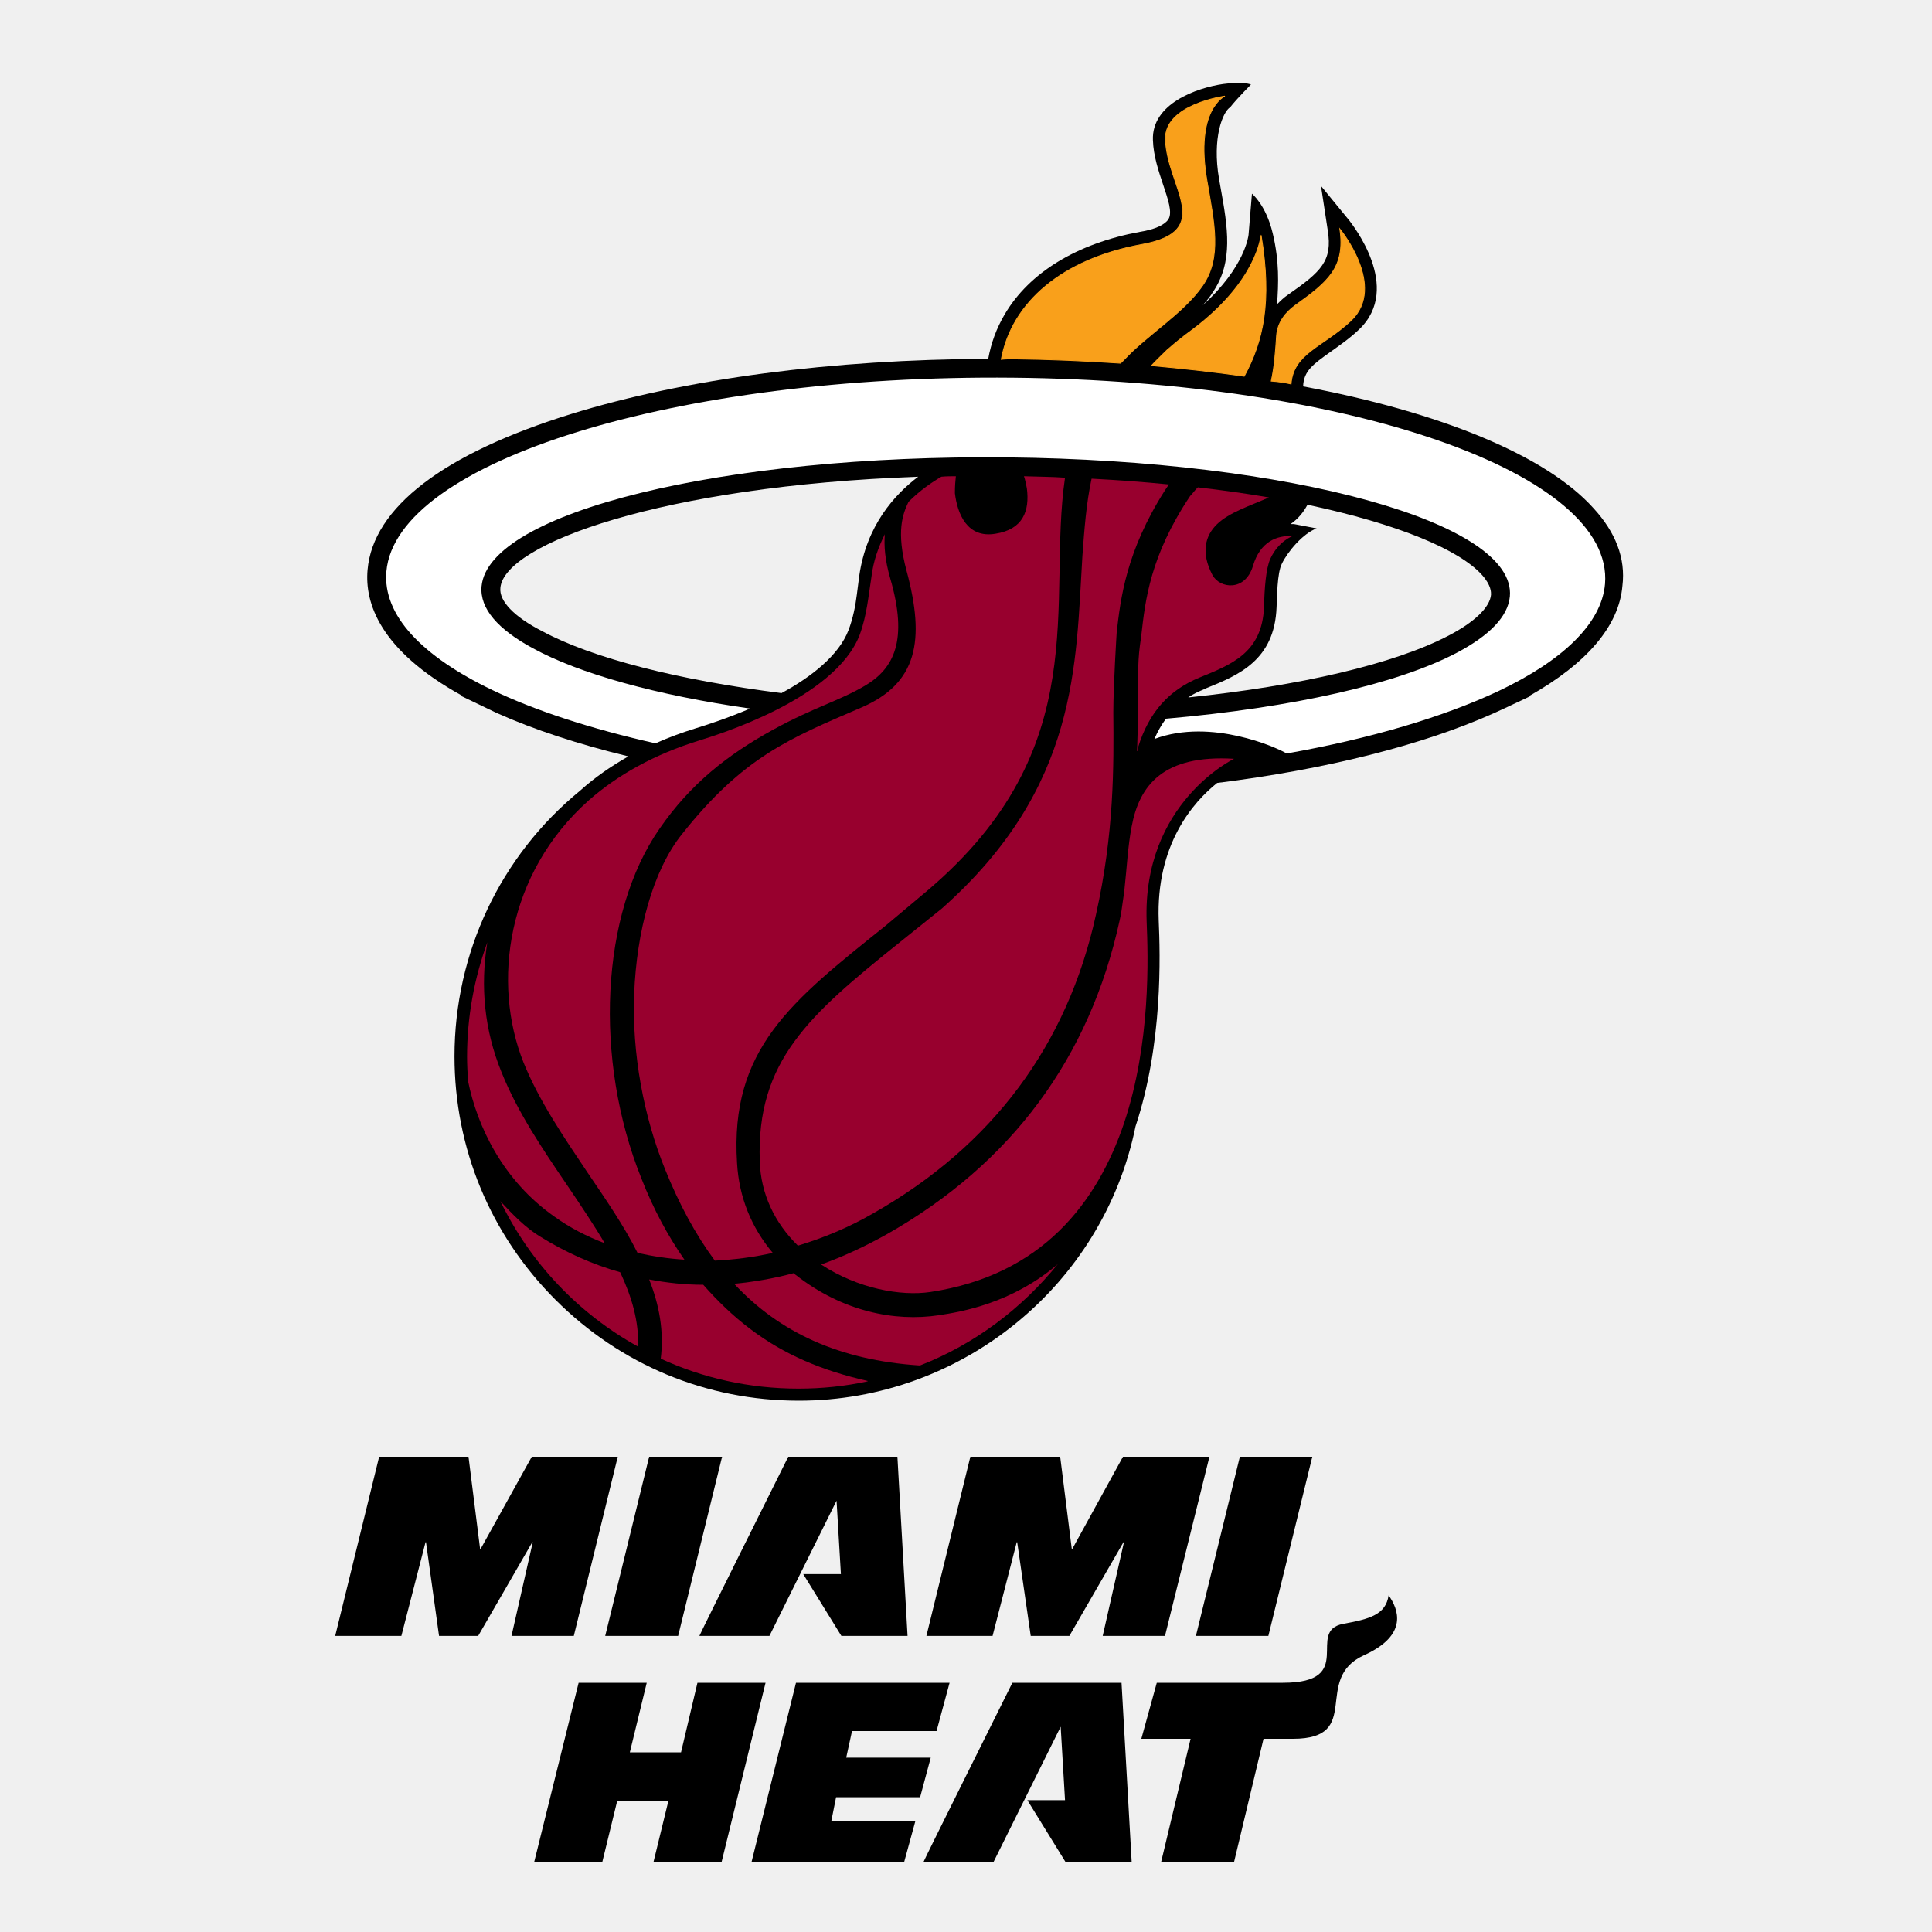
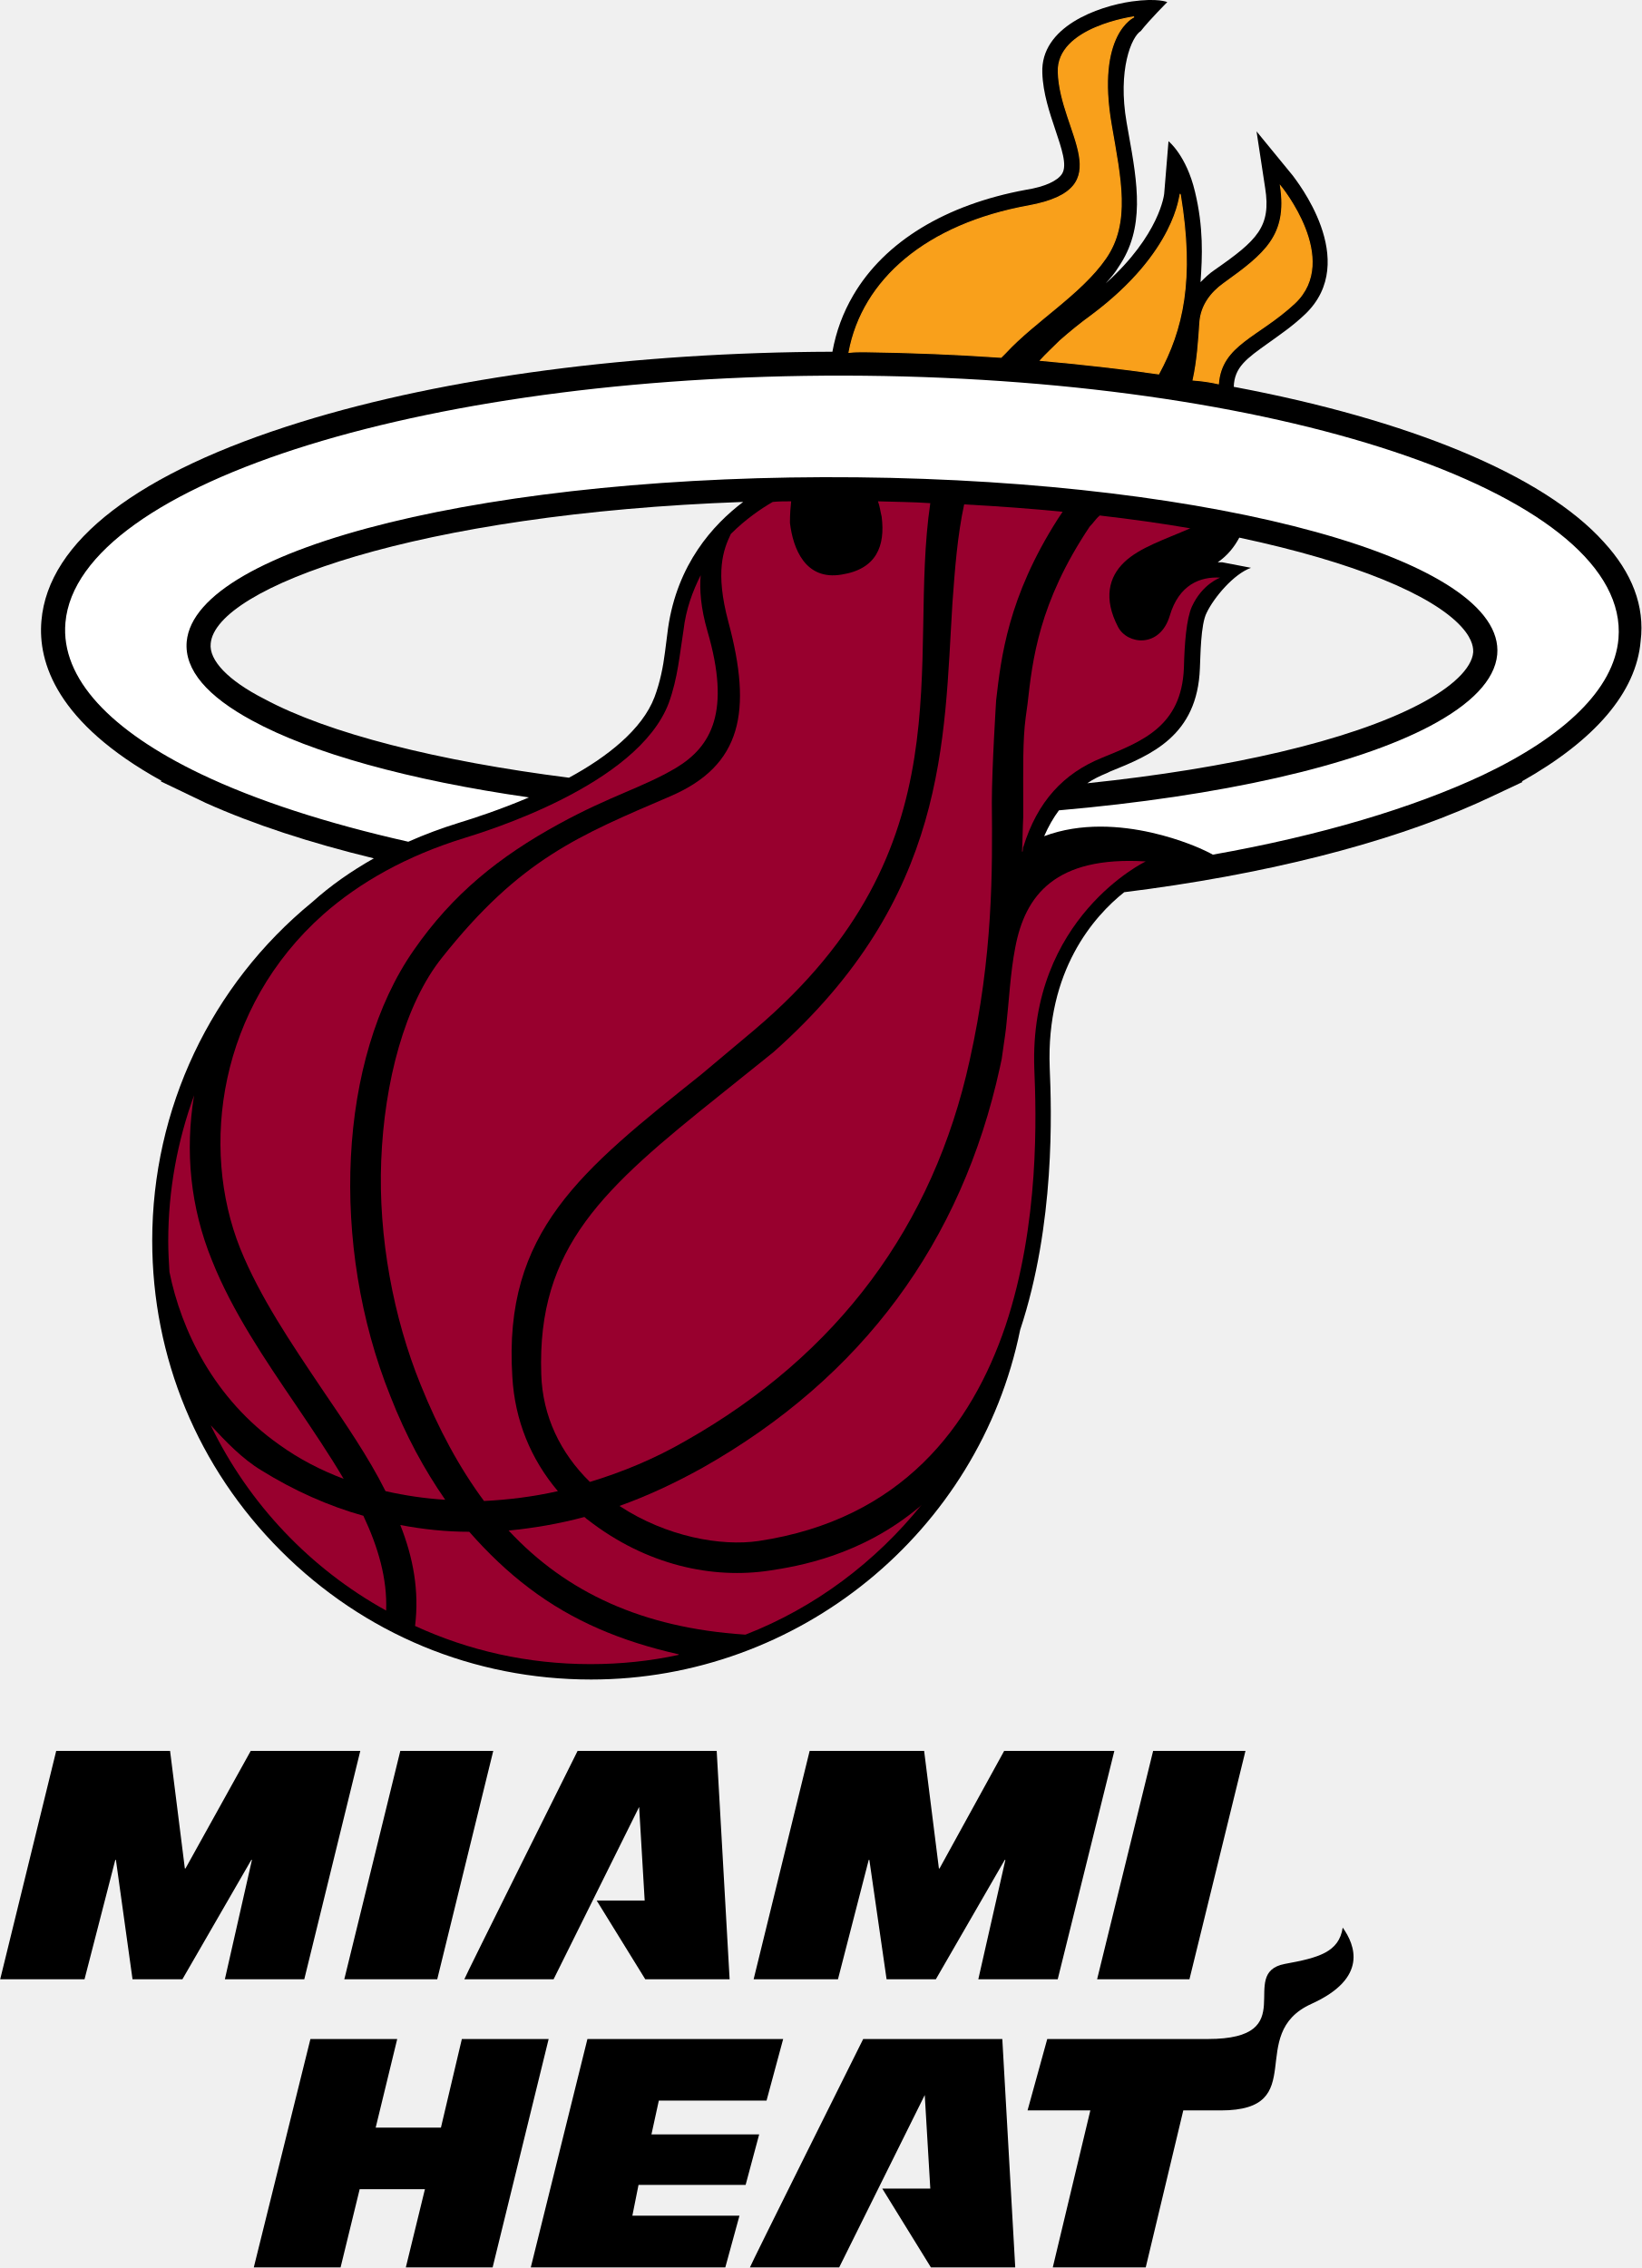
- <svg xmlns="http://www.w3.org/2000/svg" version="1.1" id="Layer_3" x="0px" y="0px" viewBox="0 0 400 400" style="enable-background:new 0 0 400 400;" xml:space="preserve">
+ <svg xmlns="http://www.w3.org/2000/svg" version="1.1" id="Layer_3" x="0px" y="0px" viewBox="69.37 17.16 266.67 368.44" style="enable-background:new 0 0 400 400;" xml:space="preserve">
  <style type="text/css">
	.st0{fill:#98002E;}
	.st1{fill:#F9A01B;}
	.st2{fill:none;stroke:#F9A01B;stroke-width:0.174;}
	.st3{fill:#FFFFFF;}
</style>
  <g>
    <path d="M329.9,105.2c-9.9-11-31.9-19.9-60.1-25.2c0.1-3.2,2.1-4.6,5.6-7.1c1.8-1.3,3.9-2.7,6-4.7c9.1-8.7-1.6-21.9-2-22.5   l-5.9-7.2l1.4,9.2c1,6.3-1.3,8.5-8.2,13.3c-0.9,0.6-1.6,1.3-2.3,2c0.3-4.2,0.5-8.9-0.9-14.7c-1.4-5.9-4.3-8.2-4.3-8.2l-0.7,8.5   c0,0.1-0.7,6.7-9.5,14.6c0.8-0.9,1.5-1.7,2.1-2.7c4.3-6.3,3.1-13.4,1.6-21.7l-0.3-1.7c-1.5-8.6,0.8-14,2.3-14.9   c1.4-1.8,4.3-4.7,4.3-4.7s-1.5-0.7-5.8-0.1c-5.5,0.8-14.8,4.1-14.5,11.6c0.1,3.3,1.2,6.5,2.1,9.2c1,3,2,5.8,1.1,7.2   c-0.7,1.1-2.7,2.1-5.9,2.6c-13,2.4-22.9,8.4-28,17.1c-1.7,2.9-2.8,5.9-3.4,9.2c-32.2,0.1-62.7,4.1-86.3,11.4   c-26.5,8.2-41.1,19.4-42.2,32.3c-0.6,6.8,2.5,16.6,19.5,26l-0.1,0.1l4.8,2.3c0,0,0,0,0,0l2.5,1.2l0,0c7.8,3.5,17,6.5,27.3,9   c-3.7,2.1-7,4.4-10,7.1c-16.5,13.5-26,33.6-26,55c0,19,7.4,36.9,20.9,50.4c13.5,13.5,31.3,20.9,50.4,20.9c33.7,0,63-23.9,69.7-56.8   c5.7-17.2,5.1-35.6,4.8-42.6c-0.6-15.8,7.2-24.6,12.1-28.5c22.5-2.8,42.4-7.8,57.2-14.4l0,0l2.4-1.1c0,0,0,0,0,0l5.1-2.4l-0.1-0.1   c11.9-6.7,18.6-14.5,19.3-22.8C336.6,115.6,334.5,110.2,329.9,105.2 M306.8,119c2,2.2,1.9,3.7,1.9,4.1c-0.2,2.6-3.4,5.7-8.8,8.5   l0,0c-11.3,5.9-30.8,10.4-53.9,12.8c1-0.7,2.1-1.2,3.3-1.7l0.4-0.2c6.7-2.7,14.2-5.8,14.6-16.8c0.1-1.8,0.1-7.1,1.1-9   c1.2-2.5,4.4-6.3,7.2-7.3c0,0-4.7-0.9-4.7-0.9c-0.2,0-0.5,0-0.7,0c1.6-1.1,2.7-2.5,3.5-4C289.5,108.5,302.1,113.8,306.8,119    M103.6,121.7c0.8-9.1,33.5-21.1,86.5-23c-4.9,3.7-10.7,10.1-12.2,20.5l-0.5,3.9c-0.3,2.4-0.8,4.9-1.7,7.3   c-2,5.3-7.8,9.8-13.9,13.1c-21.3-2.7-39.1-7.2-49.5-12.8l0,0C106.4,127.7,103.3,124.4,103.6,121.7" />
    <polygon points="140.4,338.7 149.5,301.6 134.4,301.6 125.3,338.7  " />
    <path d="M173.2,310.7l0.9,15.2h-7.8l7.9,12.8h13.7l-2.1-37.1h-22.6c0,0-18.5,37.1-18.4,37.1h14.5L173.2,310.7L173.2,310.7z" />
    <polygon points="138.4,372.8 135.3,385.5 149.4,385.5 158.5,348.4 144.4,348.4 141,362.8 130.4,362.8 133.9,348.4 119.8,348.4    110.6,385.5 124.7,385.5 127.8,372.8  " />
    <polygon points="172.1,377.1 173.1,372.1 190.5,372.1 192.7,363.9 175.2,363.9 176.4,358.4 193.9,358.4 196.6,348.4 164.8,348.4    155.6,385.5 187.2,385.5 189.5,377.1  " />
    <polygon points="262.6,338.7 271.7,301.6 256.7,301.6 247.6,338.7  " />
    <path d="M287.5,330.3c2,2.8,4.2,8.2-5.1,12.4c-10.8,4.9,0,17.3-14.7,17.3h-6.1l-6.1,25.5h-15.1l6.1-25.5l-10.2,0l3.2-11.6h26.1   c15.5,0,4.6-10.7,12.5-12.2C283.6,335.2,286.9,334.3,287.5,330.3" />
    <polygon points="99.4,320.7 97,301.6 78.5,301.6 69.4,338.7 83.1,338.7 88.1,319.3 88.2,319.3 90.9,338.7 99,338.7 110.2,319.3    110.3,319.3 105.9,338.7 118.8,338.7 127.9,301.6 110.1,301.6 99.5,320.7  " />
    <polygon points="221.9,320.7 219.5,301.6 200.9,301.6 191.8,338.7 205.5,338.7 210.5,319.3 210.6,319.3 213.4,338.7 221.4,338.7    232.6,319.3 232.7,319.3 228.3,338.7 241.2,338.7 250.4,301.6 232.5,301.6 222,320.7  " />
    <path d="M219.6,357.5l0.9,15.2h-7.8l7.9,12.8h13.7l-2.1-37.1h-22.6c0,0-18.5,37.1-18.4,37.1h14.5L219.6,357.5L219.6,357.5z" />
    <path class="st0" d="M96.9,223.8c1.9,9.4,7.2,20.6,17.9,28.1c3.2,2.3,6.7,4.1,10.4,5.5c-2.3-3.9-5-7.9-7.7-11.9   c-5.1-7.5-10.4-15.3-13.7-23.6c-3.5-8.6-4.4-17.7-2.9-26.8c-2.7,7.4-4.2,15.4-4.2,23.7C96.7,220.5,96.8,222.1,96.9,223.8" />
    <path class="st0" d="M108.4,220c3.2,7.9,8.3,15.4,13.2,22.7c3.8,5.6,7.6,11.1,10.4,16.7c3.1,0.7,6.4,1.2,9.7,1.4   c-3.4-4.9-6.4-10.4-8.9-16.8c-9.9-24.6-8.5-54.9,3.8-72.5c6.3-9.1,13.9-15.2,23.6-20.5c8.4-4.6,13.6-5.9,19-9.1   c5.8-3.5,8.9-9.2,5.1-22.2c-1.1-3.8-1.3-6.8-1.1-9.1c-1.3,2.6-2.4,5.5-2.8,9l0,0c-0.6,3.7-0.9,7.7-2.4,11.8   c-5.1,13.4-30,20.9-33.2,21.9c-9.4,2.9-17,7.2-22.9,12.4C104.9,180.8,101.8,203.5,108.4,220" />
    <path class="st0" d="M212,98.6c0.3,0.8,0.4,1.7,0.6,2.5c0.6,4.7-0.8,8.5-6.5,9.4c-5.9,1-7.9-4.2-8.4-8.4c0-1.5,0.1-2.6,0.2-3.5   c-1,0-2,0-3,0.1c-1.9,1.1-4.4,2.8-6.8,5.2c-1.2,2.5-2.6,6.1-0.4,14.3c3.9,14.5,2.2,23.3-9.4,28.3c-14.9,6.4-24.4,10.2-37.1,26.2   c-6.1,7.6-9.4,20.3-9.9,33c-0.5,12.4,2,25.6,6.4,36.4c2.9,7.2,6.3,13.5,10.3,18.9c4-0.2,8-0.7,12-1.6c-4.4-5.2-7-11.5-7.4-18.6   c-1.5-23.6,11.2-33.5,30.7-49.1l8.7-7.3c34.9-29.6,24.7-59.7,28.5-85.5C217.7,98.7,214.9,98.7,212,98.6" />
    <path class="st0" d="M226,99.1c-1.1,5.1-1.5,10.5-1.9,16c-1.4,22.4-0.7,47.8-29.1,73l-8.6,6.9c-19,15.2-29.8,24.7-29.1,45.4   c0.2,6.8,3.1,12.8,7.9,17.5c5.3-1.6,10.6-3.8,15.6-6.7c24.7-14,40.2-34.9,46.1-61.8c3.8-17,3.7-30.8,3.6-41.9   c0-5.6,0.7-16.6,0.7-16.6c0.8-6.9,1.9-16.7,10-29.4c0.3-0.4,0.5-0.8,0.8-1.2C237,99.8,231.6,99.4,226,99.1" />
    <path class="st0" d="M234.3,171.1L234.3,171.1C234.3,171.1,234.3,171.1,234.3,171.1c-0.8,4.1-1,8.6-1.5,13.1   c-0.2,1.7-0.5,3.4-0.7,5c-0.1,0.5-0.2,0.9-0.3,1.4c-6.2,28.3-22.3,50.3-48.3,65c-4.5,2.5-9,4.6-13.5,6.2c7.6,5,16.5,6.6,22.6,5.7   c23.3-3.5,34.6-18.7,40.1-34.9c5.6-16.7,5-34.5,4.7-41.8c-0.9-24.6,18.1-33.7,18.1-33.7C240.8,156.2,235.9,162.6,234.3,171.1" />
    <path class="st0" d="M218.8,261.9c-9.5,8-19.8,9.7-24.4,10.4c-9.2,1.4-20-0.8-29.6-8.3c-0.2-0.1-0.3-0.3-0.5-0.4   c-4.1,1.1-8.2,1.8-12.3,2.2c9.4,10.1,21.8,15.8,38.3,16.9c0.1,0,0.1,0,0.2,0h0c11.3-4.4,21.1-11.8,28.6-21.1   C219,261.7,218.9,261.8,218.8,261.9" />
    <path class="st0" d="M132.1,278.8c0.2-5.2-1.3-10.3-3.7-15.4c-5.7-1.6-11.3-4.1-16.6-7.4c-3-1.8-5.7-4.6-8.2-7.3c0,0,0,0,0,0   C109.8,261.5,119.8,272,132.1,278.8L132.1,278.8z" />
    <path class="st0" d="M179.6,285.9c-9.3-2.1-17.2-5.4-24.2-10.7c-3.6-2.7-6.8-5.8-9.8-9.2c-3.8,0-7.5-0.4-11.2-1.1   c2.1,5.3,3.1,10.7,2.4,16.4v0c8.7,4,18.3,6.2,28.5,6.2c4.9,0,9.7-0.5,14.3-1.5C179.7,285.9,179.6,285.9,179.6,285.9" />
    <path class="st0" d="M259.4,117.2c-1.6,5.3-6.9,4.7-8.4,1.8c-2.4-4.6-1.5-8.1,1-10.5c2.5-2.4,6.6-3.7,10.7-5.5c0,0,0,0,0.1,0   c-4.6-0.8-9.6-1.5-14.8-2.1c-0.1,0.1-0.1,0.2-0.2,0.2c-0.5,0.5-0.9,1.1-1.4,1.6c-8.3,12.4-9.3,21.7-10.1,28.8l-0.3,2.2   c-0.5,3.7-0.4,8.4-0.4,13.9c0,0.7,0,1.5,0,2.3c-0.1,1.9-0.1,3.8-0.2,5.6c0,0,0.1,0,0.1,0c0.1-0.8,0.1-1.1,0.1-0.7   c2.3-7.5,6.6-12,12.7-14.5c6.6-2.7,13-5.1,13.4-14.6c0.1-4,0.4-8,1.3-10c1.7-3.7,4.6-4.7,4.6-4.7   C264.4,110.8,260.9,112.1,259.4,117.2" />
    <path class="st1" d="M267.3,79.5c0.5-6.4,6.5-7.6,12.4-13.1c7.5-7.1-2.3-19-2.3-19c1.2,8-2.5,11-9.2,15.8c-2.1,1.5-3.7,3.6-3.9,6.3   c-0.2,3-0.4,6.2-1.1,9.4C264.6,79,266,79.2,267.3,79.5" />
    <path class="st2" d="M267.3,79.5c0.5-6.4,6.5-7.6,12.4-13.1c7.5-7.1-2.3-19-2.3-19c1.2,8-2.5,11-9.2,15.8c-2.1,1.5-3.7,3.6-3.9,6.3   c-0.2,3-0.4,6.2-1.1,9.4C264.6,79,266,79.2,267.3,79.5z" />
    <path class="st1" d="M246.7,68.4c-1.8,1.3-3.5,2.7-5.1,4.1c-1.1,1.1-2.2,2.1-3.2,3.2c6.6,0.6,13,1.3,19.2,2.2   c3.9-7.2,5.8-15.3,3.5-29.2C261,48.7,260.5,58.1,246.7,68.4" />
    <path class="st2" d="M246.7,68.4c-1.8,1.3-3.5,2.7-5.1,4.1c-1.1,1.1-2.2,2.1-3.2,3.2c6.6,0.6,13,1.3,19.2,2.2   c3.9-7.2,5.8-15.3,3.5-29.2C261,48.7,260.5,58.1,246.7,68.4z" />
    <path class="st1" d="M209.8,74.3c7.5,0.1,14.9,0.4,22.2,0.9c0.2-0.2,0.5-0.5,0.7-0.7c4.8-5.2,12.3-9.6,16.3-15.4   c4-5.8,2.4-12.9,0.9-21.6c-2.6-14.9,3.7-17.6,3.7-17.6s-12.6,1.7-12.3,9c0.3,9.8,10.4,18.9-4.8,21.7c-16.6,3-27,12-29.2,23.8   C208.2,74.3,209,74.3,209.8,74.3" />
    <path class="st2" d="M209.8,74.3c7.5,0.1,14.9,0.4,22.2,0.9c0.2-0.2,0.5-0.5,0.7-0.7c4.8-5.2,12.3-9.6,16.3-15.4   c4-5.8,2.4-12.9,0.9-21.6c-2.6-14.9,3.7-17.6,3.7-17.6s-12.6,1.7-12.3,9c0.3,9.8,10.4,18.9-4.8,21.7c-16.6,3-27,12-29.2,23.8   C208.2,74.3,209,74.3,209.8,74.3z" />
    <path class="st3" d="M209.8,78.2C140.1,77.5,82,95.5,80,118.3c-0.8,9.1,7.4,17.6,22,24.6c9,4.3,20.4,8,33.7,11   c2.7-1.2,5.4-2.2,8.3-3.1c2.3-0.7,6.6-2.1,11.3-4.1c-19.5-2.8-35.3-7.2-45-12.5c-7.2-3.9-11-8.2-10.6-12.8   c1.4-15.4,50.1-27.3,108.9-26.7c58.8,0.6,105.4,13.5,104,28.8c-0.4,4.2-4.3,8.1-10.9,11.6c-12.3,6.5-34,11.4-60.3,13.7   c-0.9,1.2-1.7,2.6-2.4,4.2c12-4.5,25.8,2.2,25.8,2.2s0.9,0.4,1.6,0.8c17.5-3.1,32.5-7.6,43.8-12.9c13.3-6.3,21.4-14,22.1-22.2   C334.2,98,279.4,78.9,209.8,78.2" />
  </g>
  <g id="Layer_2">
</g>
</svg>
